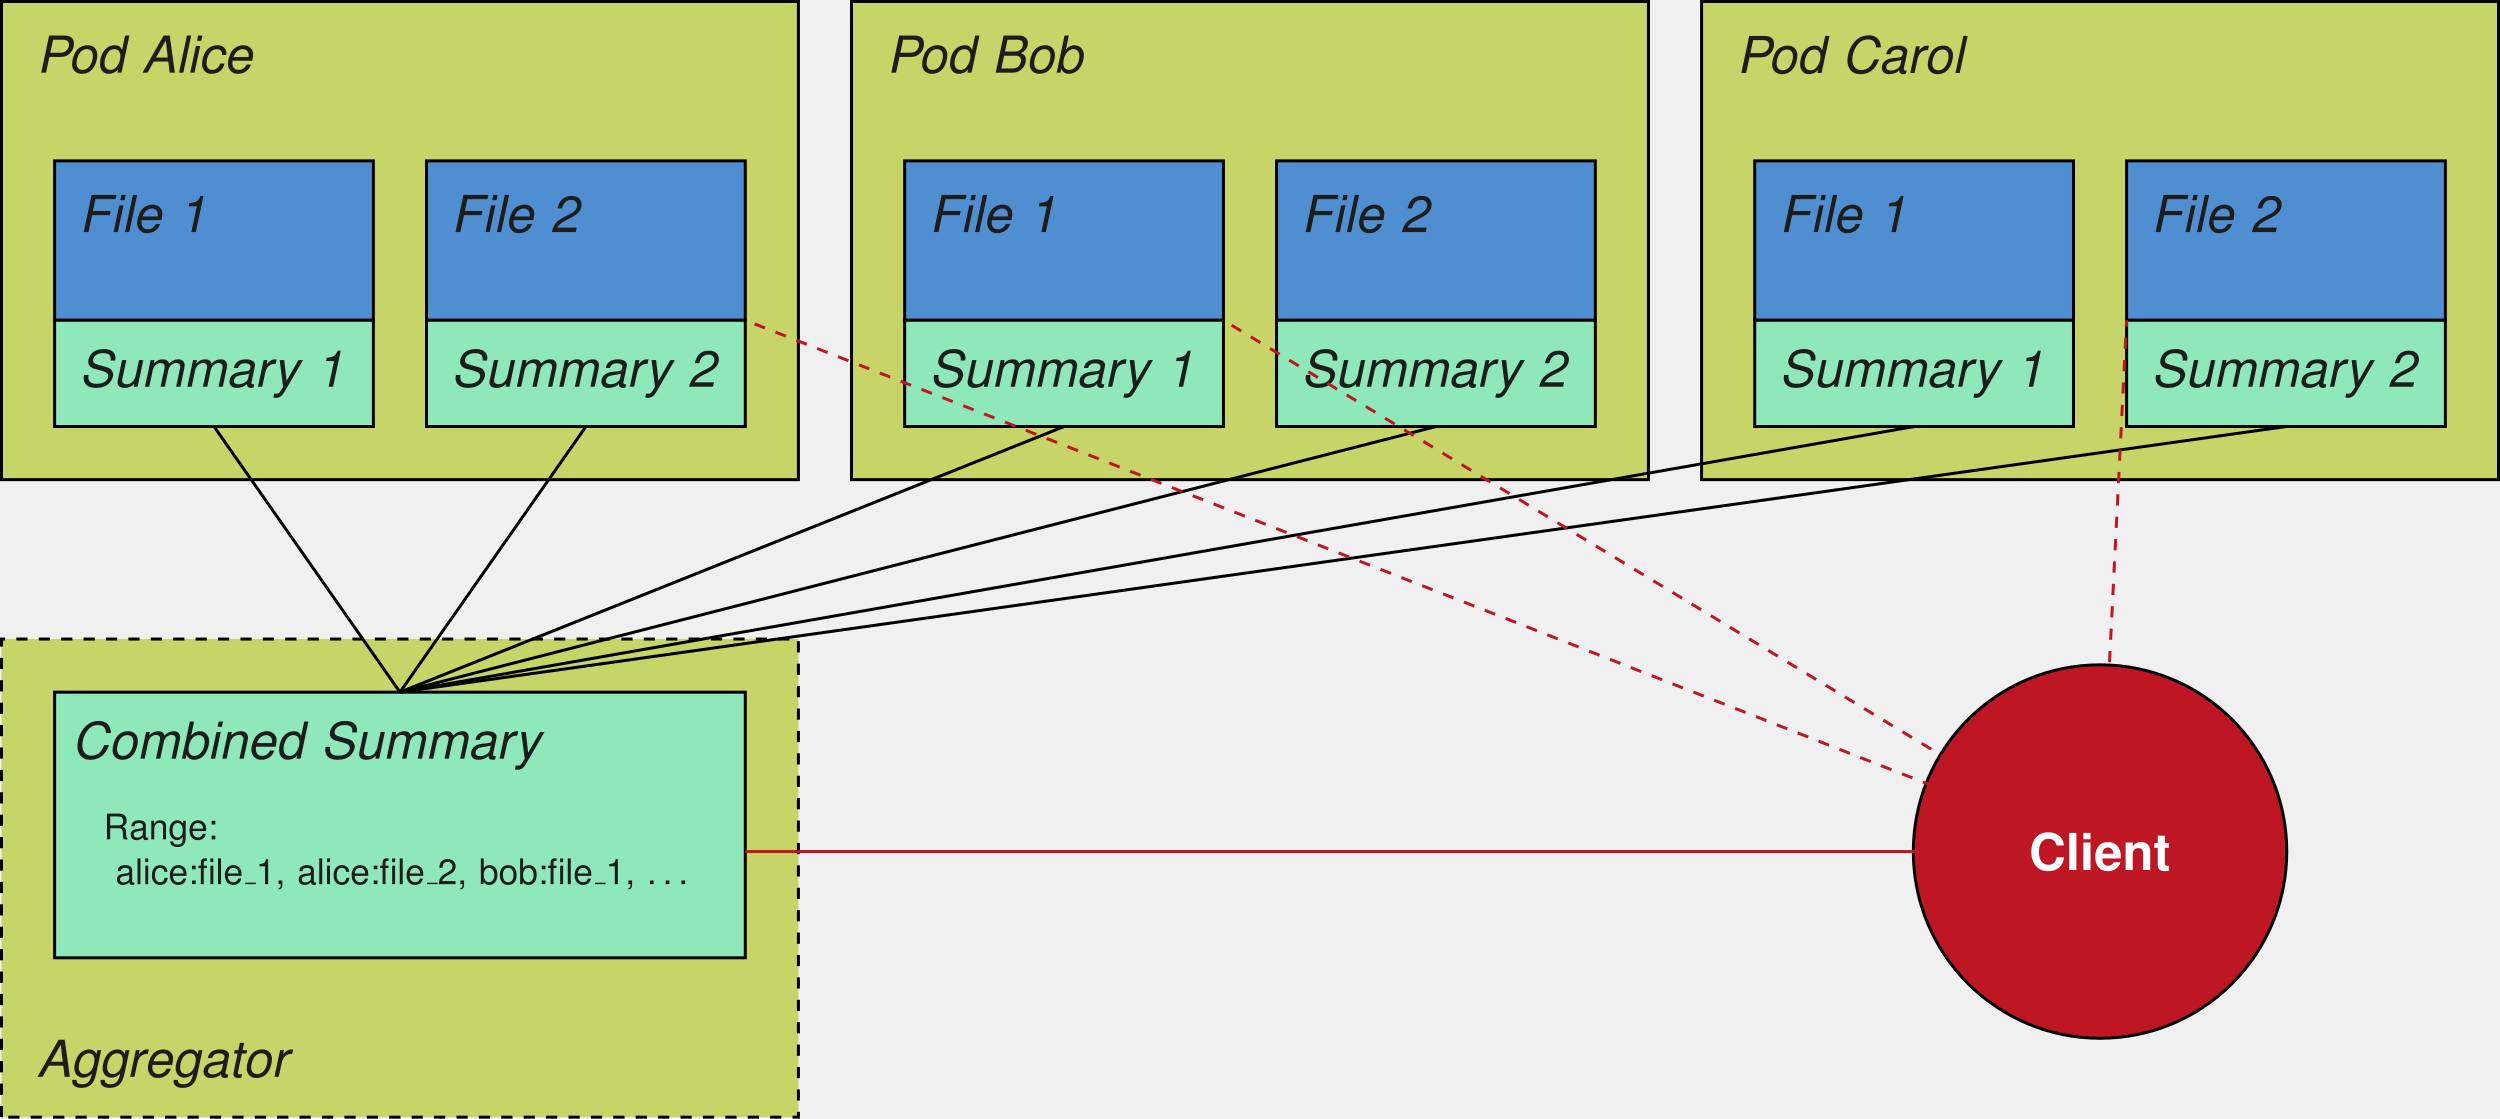
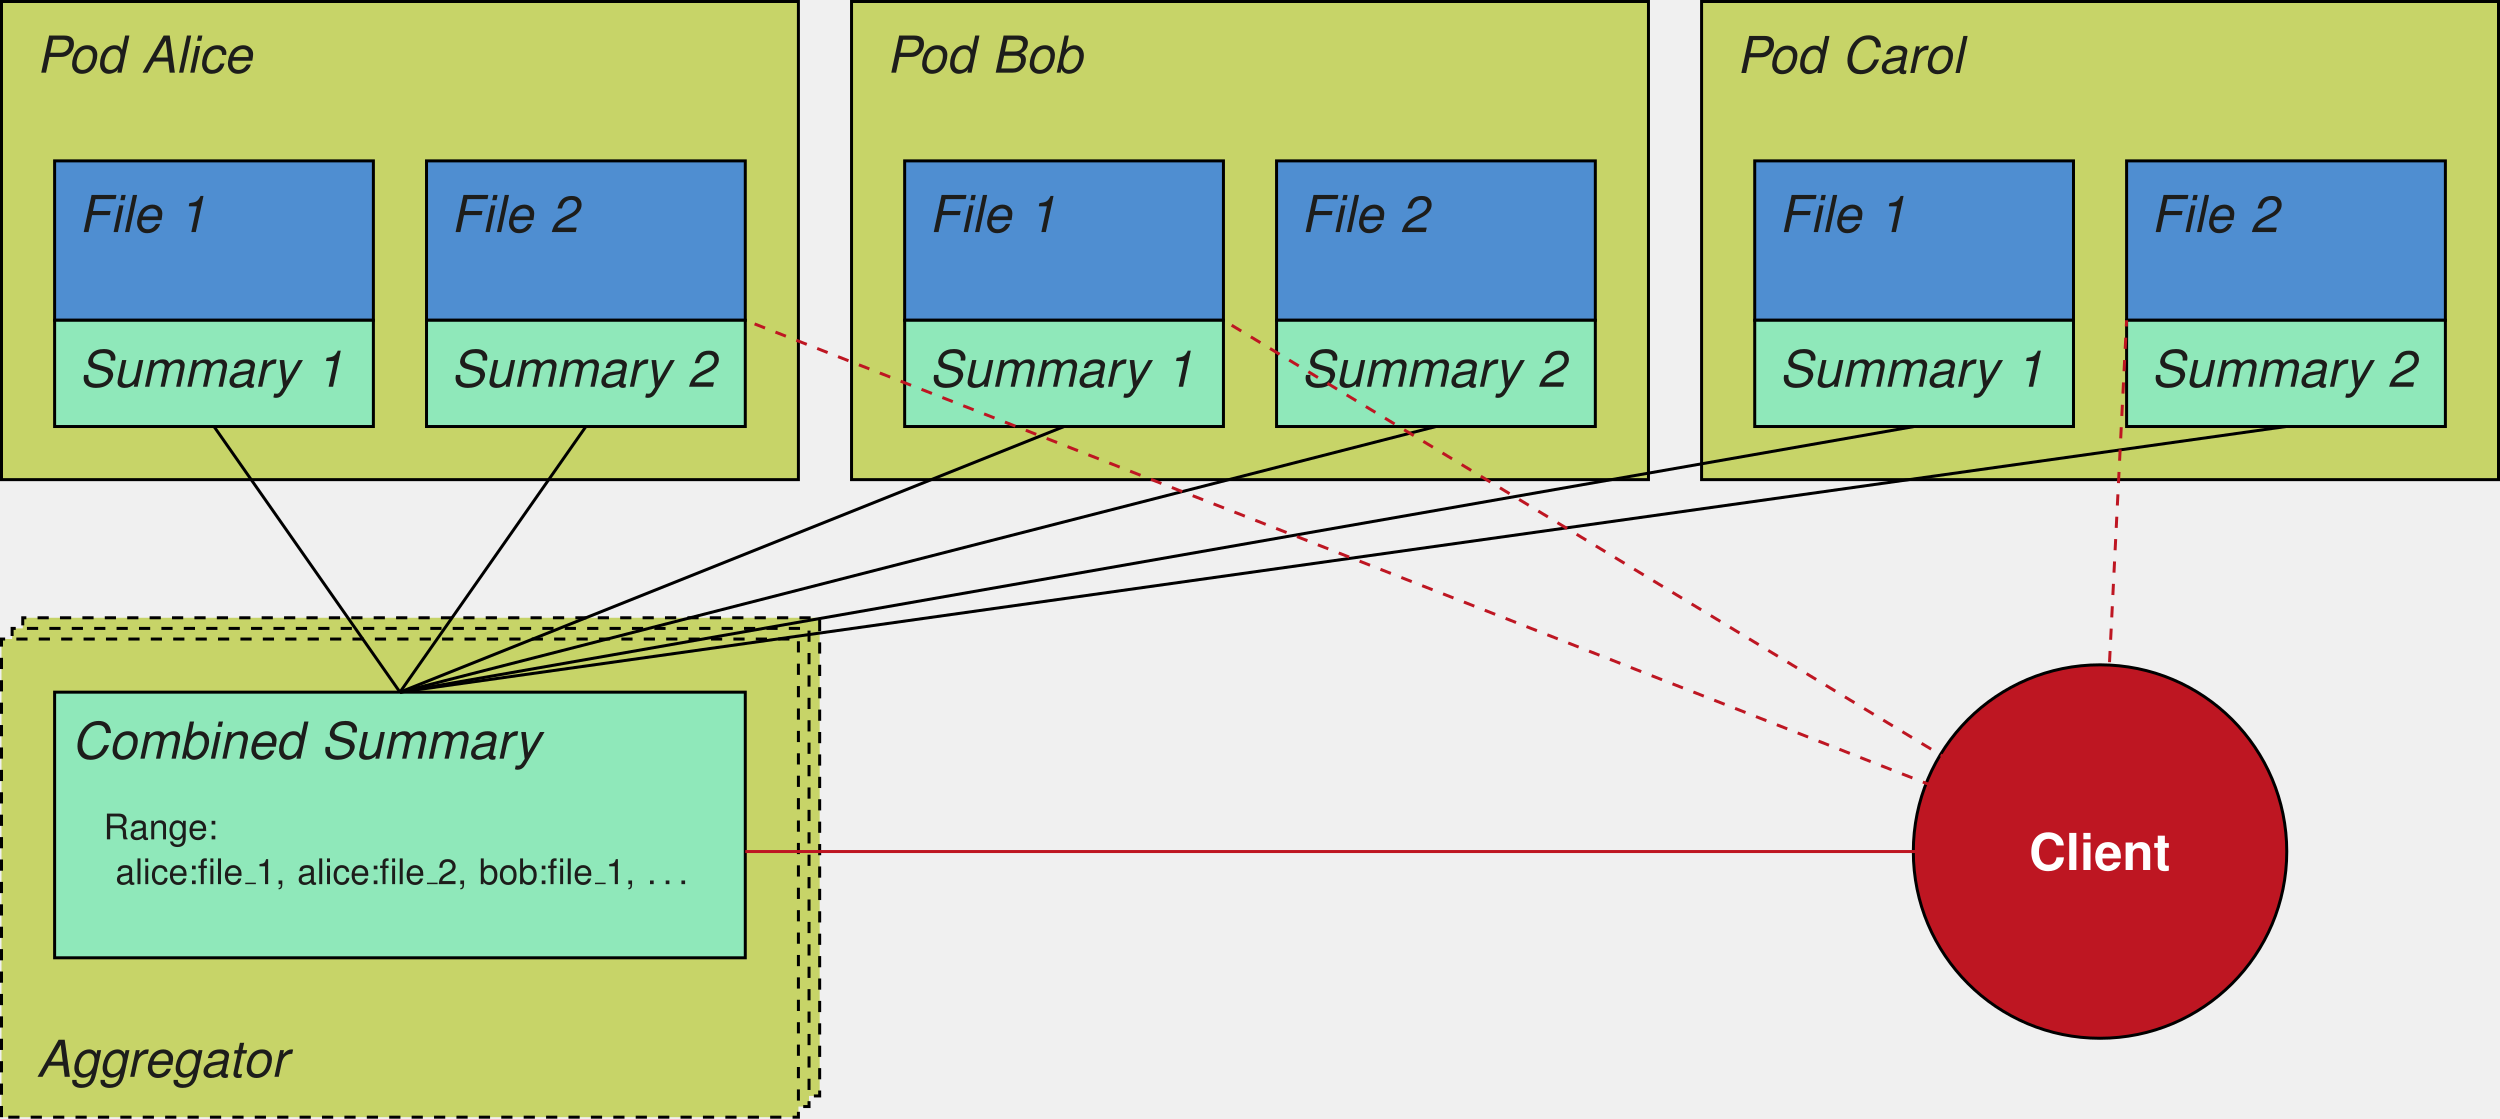
<svg xmlns="http://www.w3.org/2000/svg" xmlns:xlink="http://www.w3.org/1999/xlink" height="298.44pt" version="1.1" viewBox="-0.361 -15.31 666.948 298.44" width="666.948pt">
  <defs>
    <path d="M9.26 -6.545C9.192 -7.4 9.016 -7.943 8.595 -8.5C7.834 -9.505 6.612 -10.061 5.132 -10.061C2.335 -10.061 0.597 -8.065 0.597 -4.861C0.597 -1.684 2.322 0.312 5.078 0.312C7.536 0.312 9.179 -1.113 9.301 -3.381H7.319C7.196 -2.118 6.395 -1.399 5.132 -1.399C3.557 -1.399 2.634 -2.675 2.634 -4.834C2.634 -7.02 3.598 -8.323 5.2 -8.323C5.906 -8.323 6.49 -8.079 6.87 -7.604C7.088 -7.332 7.196 -7.074 7.319 -6.545H9.26Z" id="g1-67" />
    <path d="M7.115 -3.069C7.128 -3.232 7.128 -3.299 7.128 -3.394C7.128 -4.128 7.02 -4.807 6.843 -5.323C6.354 -6.653 5.173 -7.454 3.693 -7.454C1.589 -7.454 0.299 -5.934 0.299 -3.476C0.299 -1.127 1.575 0.312 3.652 0.312C5.295 0.312 6.626 -0.625 7.047 -2.064H5.173C4.942 -1.48 4.413 -1.141 3.72 -1.141C3.177 -1.141 2.743 -1.371 2.471 -1.779C2.295 -2.05 2.227 -2.376 2.2 -3.069H7.115ZM2.227 -4.331C2.349 -5.445 2.824 -6.001 3.666 -6.001C4.141 -6.001 4.576 -5.771 4.847 -5.39C5.024 -5.119 5.105 -4.834 5.146 -4.331H2.227Z" id="g1-101" />
    <path d="M2.811 -7.332H0.91V0H2.811V-7.332ZM2.811 -9.898H0.91V-8.201H2.811V-9.898Z" id="g1-105" />
    <path d="M2.811 -9.898H0.91V0H2.811V-9.898Z" id="g1-108" />
    <path d="M0.855 -7.332V0H2.756V-4.399C2.756 -5.268 3.367 -5.839 4.291 -5.839C5.105 -5.839 5.513 -5.39 5.513 -4.521V0H7.414V-4.915C7.414 -6.531 6.517 -7.454 4.956 -7.454C3.965 -7.454 3.299 -7.088 2.756 -6.273V-7.332H0.855Z" id="g1-110" />
    <path d="M4.087 -7.183H3.028V-9.152H1.127V-7.183H0.19V-5.92H1.127V-1.412C1.127 -0.258 1.738 0.312 2.987 0.312C3.408 0.312 3.748 0.272 4.087 0.163V-1.168C3.897 -1.141 3.788 -1.127 3.652 -1.127C3.15 -1.127 3.028 -1.276 3.028 -1.928V-5.92H4.087V-7.183Z" id="g1-116" />
    <path d="M4.983 -6.857L3.517 0H4.712L6.762 -9.627H5.974C5.241 -8.16 4.956 -7.984 3.001 -7.712L2.824 -6.857H4.983Z" id="g3-49" />
    <path d="M7.115 -1.181H1.996C2.227 -1.847 2.974 -2.512 4.209 -3.123L5.73 -3.897C7.536 -4.807 8.418 -5.934 8.418 -7.291C8.418 -7.889 8.215 -8.459 7.848 -8.866C7.386 -9.382 6.735 -9.627 5.811 -9.627C3.72 -9.627 2.525 -8.581 1.996 -6.287H3.191C3.354 -6.898 3.517 -7.305 3.761 -7.644C4.182 -8.242 4.861 -8.581 5.648 -8.581C6.599 -8.581 7.223 -7.997 7.223 -7.128S6.572 -5.445 5.445 -4.874L4.033 -4.168C1.684 -2.919 1.059 -2.186 0.462 0H6.857L7.115 -1.181Z" id="g3-50" />
    <path d="M7.115 -2.974L7.481 0H8.866L7.495 -9.898H5.866L0.231 0H1.575L3.245 -2.974H7.115ZM6.979 -4.033H3.843L6.436 -8.554L6.979 -4.033Z" id="g3-65" />
    <path d="M1.073 0H5.553C6.667 0 7.522 -0.38 8.242 -1.181C8.826 -1.819 9.124 -2.621 9.124 -3.503C9.124 -4.331 8.758 -4.807 7.807 -5.214C8.989 -5.743 9.654 -6.721 9.654 -7.93C9.654 -8.445 9.505 -8.839 9.165 -9.206C8.703 -9.695 8.133 -9.898 7.196 -9.898H3.177L1.073 0ZM3.544 -5.635L4.223 -8.785H6.667C7.821 -8.785 8.35 -8.418 8.35 -7.617C8.35 -7.115 8.16 -6.612 7.834 -6.259C7.427 -5.825 6.884 -5.635 5.988 -5.635H3.544ZM2.58 -1.113L3.313 -4.521H6.382C7.319 -4.521 7.821 -4.087 7.821 -3.286C7.821 -2.77 7.658 -2.295 7.359 -1.887C6.938 -1.344 6.422 -1.113 5.662 -1.113H2.58Z" id="g3-66" />
    <path d="M10.455 -6.83C10.414 -7.631 10.278 -8.147 10.021 -8.608C9.464 -9.559 8.5 -10.061 7.223 -10.061C5.635 -10.061 4.318 -9.423 3.259 -8.147C2.186 -6.857 1.521 -4.983 1.521 -3.286C1.521 -2.335 1.792 -1.48 2.295 -0.842C2.919 -0.054 3.775 0.312 4.983 0.312C6.422 0.312 7.672 -0.217 8.554 -1.181C9.084 -1.765 9.518 -2.512 9.98 -3.612H8.649C8.31 -2.838 8.092 -2.43 7.848 -2.105C7.278 -1.29 6.246 -0.788 5.173 -0.788C3.761 -0.788 2.824 -1.887 2.824 -3.53C2.824 -4.766 3.232 -6.124 3.924 -7.156C4.752 -8.378 5.743 -8.961 6.993 -8.961C8.364 -8.961 9.043 -8.296 9.152 -6.83H10.455Z" id="g3-67" />
    <path d="M3.462 -4.508H8.174L8.405 -5.621H3.693L4.372 -8.785H9.735L9.966 -9.898H3.327L1.222 0H2.498L3.462 -4.508Z" id="g3-70" />
    <path d="M3.408 -4.196H6.504C7.359 -4.196 7.997 -4.413 8.608 -4.902C9.464 -5.581 9.953 -6.612 9.953 -7.712C9.953 -9.152 9.097 -9.898 7.441 -9.898H3.34L1.236 0H2.512L3.408 -4.196ZM3.639 -5.309L4.386 -8.785H7.02C8.079 -8.785 8.649 -8.323 8.649 -7.468C8.649 -6.993 8.486 -6.545 8.174 -6.137C7.726 -5.567 7.142 -5.309 6.273 -5.309H3.639Z" id="g3-80" />
    <path d="M9.586 -6.993C9.667 -7.373 9.695 -7.549 9.695 -7.753C9.695 -8.337 9.409 -8.961 8.961 -9.355C8.405 -9.844 7.685 -10.061 6.626 -10.061C5.228 -10.061 4.128 -9.667 3.394 -8.907C2.838 -8.337 2.417 -7.373 2.417 -6.68C2.417 -5.825 3.014 -5.105 3.924 -4.847L6.246 -4.196C7.332 -3.883 7.78 -3.49 7.78 -2.838C7.78 -2.417 7.522 -1.901 7.142 -1.548C6.585 -1.046 5.784 -0.788 4.698 -0.788C3.164 -0.788 2.458 -1.358 2.458 -2.593C2.458 -2.77 2.471 -2.892 2.512 -3.15H1.331C1.236 -2.797 1.208 -2.58 1.208 -2.295C1.208 -0.665 2.43 0.312 4.481 0.312C5.906 0.312 7.101 -0.081 7.902 -0.828C8.595 -1.466 9.084 -2.458 9.084 -3.218C9.084 -3.571 8.961 -3.951 8.758 -4.277C8.459 -4.752 8.065 -5.024 7.427 -5.2L5.092 -5.866C4.046 -6.164 3.72 -6.436 3.72 -7.033C3.72 -7.509 3.924 -7.93 4.318 -8.296C4.82 -8.744 5.485 -8.961 6.382 -8.961C7.142 -8.961 7.712 -8.812 8.011 -8.541C8.269 -8.31 8.445 -7.875 8.445 -7.481C8.445 -7.359 8.432 -7.264 8.391 -6.993H9.586Z" id="g3-83" />
    <path d="M7.495 -0.692C7.373 -0.665 7.319 -0.665 7.264 -0.665C6.911 -0.665 6.748 -0.788 6.748 -1.059C6.748 -1.113 6.748 -1.154 6.762 -1.195L7.631 -5.282C7.712 -5.648 7.712 -5.648 7.712 -5.784C7.712 -6.707 6.775 -7.319 5.35 -7.319C3.462 -7.319 2.308 -6.517 2.05 -5.01H3.191C3.313 -5.39 3.408 -5.581 3.598 -5.771C3.897 -6.069 4.467 -6.273 5.051 -6.273C5.866 -6.273 6.49 -5.906 6.49 -5.404C6.49 -5.35 6.477 -5.255 6.463 -5.146L6.422 -4.902C6.3 -4.345 6.042 -4.196 5.051 -4.101C3.232 -3.938 2.661 -3.802 1.996 -3.381C1.29 -2.933 0.883 -2.213 0.883 -1.426C0.883 -0.339 1.616 0.312 2.838 0.312C3.313 0.312 3.883 0.217 4.372 0.041C4.807 -0.109 5.01 -0.244 5.567 -0.733V-0.638V-0.584C5.567 -0.027 5.947 0.312 6.599 0.312C6.748 0.312 6.789 0.312 7.128 0.231C7.156 0.217 7.237 0.204 7.319 0.19L7.495 -0.692ZM5.852 -2.227C5.676 -1.385 4.481 -0.665 3.286 -0.665C2.512 -0.665 2.077 -0.991 2.077 -1.561C2.077 -2.01 2.335 -2.458 2.743 -2.702C3.069 -2.906 3.476 -3.014 4.141 -3.109C5.418 -3.286 5.526 -3.299 6.124 -3.503L5.852 -2.227Z" id="g3-97" />
    <path d="M2.838 -9.898L0.733 0H1.752L1.982 -1.059C2.159 -0.638 2.281 -0.448 2.485 -0.244C2.838 0.109 3.394 0.312 3.992 0.312C4.902 0.312 5.866 -0.109 6.477 -0.747C7.386 -1.711 7.984 -3.259 7.984 -4.657C7.984 -6.178 6.952 -7.319 5.581 -7.319C5.037 -7.319 4.426 -7.156 4.019 -6.911C3.788 -6.762 3.612 -6.612 3.191 -6.164L3.978 -9.898H2.838ZM5.2 -6.273C6.192 -6.273 6.789 -5.567 6.789 -4.399C6.789 -3.625 6.558 -2.756 6.164 -2.105C5.608 -1.181 4.902 -0.733 4.019 -0.733C3.096 -0.733 2.512 -1.412 2.512 -2.485C2.512 -3.327 2.756 -4.25 3.136 -4.902C3.666 -5.798 4.386 -6.273 5.2 -6.273Z" id="g3-98" />
    <path d="M7.481 -4.725L7.495 -4.929C7.509 -5.132 7.522 -5.282 7.522 -5.323C7.522 -5.771 7.278 -6.314 6.925 -6.68C6.504 -7.115 5.947 -7.319 5.173 -7.319C3.951 -7.319 2.851 -6.803 2.132 -5.866C1.494 -5.037 1.032 -3.557 1.032 -2.308C1.032 -1.67 1.249 -1.005 1.629 -0.53C2.091 0.054 2.702 0.312 3.571 0.312C4.684 0.312 5.621 -0.081 6.246 -0.815C6.599 -1.222 6.816 -1.684 7.033 -2.444H5.893C5.485 -1.331 4.739 -0.733 3.761 -0.733C2.824 -0.733 2.227 -1.399 2.227 -2.458C2.227 -3.327 2.512 -4.359 2.96 -5.065C3.462 -5.866 4.141 -6.273 4.97 -6.273C5.825 -6.273 6.354 -5.798 6.354 -5.024C6.354 -4.942 6.354 -4.847 6.341 -4.725H7.481Z" id="g3-99" />
    <path d="M8.826 -9.898H7.685L6.87 -6.083C6.436 -6.965 5.893 -7.319 4.929 -7.319C2.675 -7.319 0.991 -5.173 0.991 -2.308C0.991 -0.72 1.901 0.312 3.313 0.312C3.897 0.312 4.521 0.122 5.065 -0.204C5.472 -0.448 5.648 -0.652 5.839 -1.032L5.621 0H6.721L8.826 -9.898ZM4.82 -6.273C5.825 -6.273 6.422 -5.594 6.422 -4.44C6.422 -3.639 6.205 -2.811 5.798 -2.105C5.268 -1.195 4.603 -0.733 3.775 -0.733C2.77 -0.733 2.186 -1.412 2.186 -2.58C2.186 -3.34 2.417 -4.209 2.783 -4.902C3.299 -5.839 3.951 -6.273 4.82 -6.273Z" id="g3-100" />
    <path d="M7.644 -3.177L7.685 -3.408C7.807 -4.06 7.875 -4.63 7.875 -4.997C7.875 -6.3 6.748 -7.319 5.282 -7.319C4.101 -7.319 2.96 -6.762 2.281 -5.852C1.643 -4.997 1.141 -3.449 1.141 -2.349C1.141 -1.616 1.453 -0.869 1.982 -0.367C2.458 0.095 3.055 0.312 3.829 0.312C5.458 0.312 6.857 -0.692 7.278 -2.159H6.137C5.648 -1.222 4.929 -0.733 4.019 -0.733C2.946 -0.733 2.335 -1.399 2.335 -2.553C2.335 -2.838 2.349 -2.974 2.403 -3.177H7.644ZM2.648 -4.155C3.001 -5.404 4.005 -6.273 5.105 -6.273C6.069 -6.273 6.68 -5.621 6.68 -4.603C6.68 -4.467 6.667 -4.372 6.64 -4.155H2.648Z" id="g3-101" />
    <path d="M7.128 -7.115L6.898 -6.056C6.694 -6.504 6.558 -6.694 6.259 -6.911C5.906 -7.169 5.472 -7.319 5.01 -7.319C3.965 -7.319 2.906 -6.803 2.24 -5.961C1.521 -5.065 1.005 -3.53 1.005 -2.281C1.005 -0.801 1.969 0.231 3.354 0.231C4.209 0.231 5.01 -0.136 5.689 -0.855L5.635 -0.597C5.241 1.249 4.508 1.982 3.069 1.982C2.145 1.982 1.602 1.616 1.602 1.005V0.923V0.815H0.462L0.448 0.991C0.434 1.1 0.434 1.181 0.434 1.236C0.434 2.281 1.385 2.96 2.838 2.96C3.91 2.96 4.874 2.634 5.485 2.05C6.164 1.399 6.531 0.57 6.898 -1.154L8.16 -7.115H7.128ZM4.929 -6.273C5.798 -6.273 6.368 -5.621 6.368 -4.603C6.368 -3.761 6.124 -2.756 5.743 -2.091C5.295 -1.263 4.494 -0.747 3.68 -0.747C2.77 -0.747 2.2 -1.426 2.2 -2.498C2.2 -3.313 2.43 -4.182 2.824 -4.888C3.313 -5.771 4.073 -6.273 4.929 -6.273Z" id="g3-103" />
    <path d="M3.544 -7.115H2.403L0.896 0H2.037L3.544 -7.115ZM4.141 -9.898H3.001L2.702 -8.5H3.843L4.141 -9.898Z" id="g3-105" />
    <path d="M4.168 -9.898H3.028L0.923 0H2.064L4.168 -9.898Z" id="g3-108" />
    <path d="M2.471 -7.115L0.964 0H2.105L3.055 -4.467C3.272 -5.499 4.196 -6.341 5.105 -6.341C5.771 -6.341 6.219 -5.961 6.219 -5.404C6.219 -5.255 6.205 -5.078 6.164 -4.902L5.119 0H6.259L7.21 -4.467C7.427 -5.526 8.364 -6.341 9.342 -6.341C9.98 -6.341 10.373 -5.947 10.373 -5.295C10.373 -5.092 10.373 -5.092 10.251 -4.63L9.274 0H10.414L11.487 -5.065C11.528 -5.214 11.568 -5.662 11.568 -5.811C11.568 -6.164 11.405 -6.545 11.134 -6.857C10.835 -7.183 10.469 -7.319 9.844 -7.319C8.961 -7.319 8.187 -6.965 7.386 -6.192C7.169 -6.952 6.64 -7.319 5.743 -7.319C4.82 -7.319 4.196 -7.047 3.327 -6.232L3.503 -7.115H2.471Z" id="g3-109" />
    <path d="M2.458 -7.115L0.95 0H2.091L2.919 -3.924C3.245 -5.418 4.196 -6.341 5.418 -6.341C6.096 -6.341 6.599 -5.866 6.599 -5.241C6.599 -5.16 6.572 -4.956 6.517 -4.739L5.513 0H6.653L7.739 -5.105C7.78 -5.282 7.794 -5.445 7.794 -5.621C7.794 -6.653 7.074 -7.319 5.947 -7.319C4.915 -7.319 4.019 -6.952 3.313 -6.232L3.49 -7.115H2.458Z" id="g3-110" />
    <path d="M5.214 -7.319C3.951 -7.319 2.838 -6.748 2.145 -5.743C1.534 -4.874 1.086 -3.381 1.086 -2.227C1.086 -0.72 2.132 0.312 3.652 0.312C4.956 0.312 5.988 -0.217 6.748 -1.263C7.373 -2.118 7.821 -3.598 7.821 -4.779C7.821 -5.499 7.549 -6.192 7.074 -6.653C6.612 -7.101 6.001 -7.319 5.214 -7.319ZM5.037 -6.273C6.042 -6.273 6.626 -5.621 6.626 -4.521C6.626 -3.72 6.395 -2.838 6.029 -2.159C5.513 -1.222 4.779 -0.733 3.843 -0.733C2.879 -0.733 2.281 -1.412 2.281 -2.498C2.281 -3.272 2.512 -4.168 2.879 -4.847C3.381 -5.771 4.141 -6.273 5.037 -6.273Z" id="g3-111" />
    <path d="M2.444 -7.115L0.937 0H2.077L2.865 -3.693C3.218 -5.35 4.182 -6.178 5.676 -6.124L5.92 -7.278C5.743 -7.305 5.635 -7.319 5.485 -7.319C4.698 -7.319 4.087 -6.965 3.245 -6.001L3.476 -7.115H2.444Z" id="g3-114" />
    <path d="M4.97 -7.115H3.761L4.182 -9.07H3.041L2.621 -7.115H1.657L1.466 -6.205H2.43L1.358 -1.181C1.331 -1.046 1.317 -0.896 1.317 -0.76C1.317 -0.095 1.779 0.312 2.525 0.312C2.797 0.312 3.218 0.272 3.408 0.217L3.625 -0.774C3.204 -0.679 3.136 -0.665 2.974 -0.665C2.675 -0.665 2.485 -0.815 2.485 -1.032C2.485 -1.073 2.498 -1.141 2.512 -1.222L3.571 -6.205H4.779L4.97 -7.115Z" id="g3-116" />
    <path d="M6.558 0L8.065 -7.115H6.925L6.069 -3.082C5.757 -1.616 4.793 -0.665 3.639 -0.665C2.906 -0.665 2.43 -1.073 2.43 -1.711C2.43 -1.819 2.444 -1.942 2.471 -2.077L3.544 -7.115H2.403L1.236 -1.629C1.208 -1.494 1.195 -1.344 1.195 -1.168C1.195 -0.244 1.901 0.312 3.069 0.312C4.128 0.312 4.902 -0.014 5.689 -0.774L5.526 0H6.558Z" id="g3-117" />
    <path d="M6.803 -7.115L3.639 -1.589L3.014 -7.115H1.792L2.716 0.054L2.01 1.154C1.643 1.724 1.426 1.86 0.923 1.86C0.788 1.86 0.692 1.847 0.326 1.806L0.109 2.824C0.353 2.933 0.516 2.96 0.774 2.96C1.738 2.96 2.43 2.498 3.014 1.494L8.011 -7.115H6.803Z" id="g3-121" />
    <path d="M2.376 -4.941H1.556V-5.714C1.556 -6.044 1.744 -6.214 2.103 -6.214C2.169 -6.214 2.197 -6.214 2.376 -6.204V-6.855C2.197 -6.893 2.093 -6.902 1.933 -6.902C1.207 -6.902 0.773 -6.487 0.773 -5.78V-4.941H0.113V-4.3H0.773V0H1.556V-4.3H2.376V-4.941ZM4.111 -4.941H3.328V0H4.111V-4.941ZM4.111 -6.874H3.328V-5.884H4.111V-6.874Z" id="g5-2" />
    <path d="M0.82 -0.981V0H1.386V0.17C1.386 0.82 1.264 1.009 0.82 1.028V1.386C1.48 1.386 1.81 0.962 1.81 0.151V-0.981H0.82Z" id="g5-44" />
    <path d="M1.801 -0.981H0.82V0H1.801V-0.981Z" id="g5-46" />
    <path d="M2.442 -4.762V0H3.272V-6.685H2.725C2.433 -5.657 2.244 -5.516 0.962 -5.356V-4.762H2.442Z" id="g5-49" />
    <path d="M4.771 -0.82H1.254C1.339 -1.367 1.641 -1.716 2.461 -2.197L3.404 -2.706C4.337 -3.215 4.818 -3.904 4.818 -4.724C4.818 -5.28 4.592 -5.799 4.196 -6.157S3.31 -6.685 2.678 -6.685C1.829 -6.685 1.198 -6.384 0.83 -5.818C0.594 -5.459 0.49 -5.045 0.471 -4.366H1.301C1.33 -4.818 1.386 -5.092 1.499 -5.309C1.716 -5.714 2.15 -5.959 2.65 -5.959C3.404 -5.959 3.97 -5.422 3.97 -4.705C3.97 -4.177 3.659 -3.724 3.064 -3.385L2.197 -2.895C0.801 -2.103 0.396 -1.471 0.321 0H4.771V-0.82Z" id="g5-50" />
    <path d="M2.018 -0.981H1.037V0H2.018V-0.981ZM2.018 -4.941H1.037V-3.96H2.018V-4.941Z" id="g5-58" />
    <path d="M1.754 -2.961H4.017C4.799 -2.961 5.148 -2.584 5.148 -1.735L5.139 -1.122C5.139 -0.698 5.214 -0.283 5.337 0H6.402V-0.217C6.072 -0.443 6.006 -0.688 5.987 -1.603C5.978 -2.734 5.799 -3.074 5.054 -3.394C5.827 -3.772 6.138 -4.253 6.138 -5.035C6.138 -6.223 5.393 -6.874 4.045 -6.874H0.877V0H1.754V-2.961ZM1.754 -3.734V-6.101H3.875C4.366 -6.101 4.649 -6.025 4.865 -5.837C5.101 -5.639 5.224 -5.327 5.224 -4.913C5.224 -4.102 4.809 -3.734 3.875 -3.734H1.754Z" id="g5-82" />
    <path d="M5.045 -0.462C4.96 -0.443 4.922 -0.443 4.875 -0.443C4.601 -0.443 4.451 -0.585 4.451 -0.83V-3.734C4.451 -4.611 3.809 -5.082 2.593 -5.082C1.876 -5.082 1.282 -4.875 0.952 -4.507C0.726 -4.253 0.632 -3.97 0.613 -3.479H1.405C1.471 -4.083 1.829 -4.356 2.565 -4.356C3.272 -4.356 3.668 -4.092 3.668 -3.621V-3.413C3.668 -3.083 3.47 -2.942 2.848 -2.866C1.735 -2.725 1.565 -2.687 1.264 -2.565C0.688 -2.329 0.396 -1.886 0.396 -1.245C0.396 -0.349 1.018 0.217 2.018 0.217C2.64 0.217 3.14 0 3.696 -0.509C3.753 -0.009 3.998 0.217 4.507 0.217C4.667 0.217 4.79 0.198 5.045 0.132V-0.462ZM3.668 -1.556C3.668 -1.292 3.592 -1.131 3.357 -0.915C3.036 -0.622 2.65 -0.471 2.188 -0.471C1.575 -0.471 1.216 -0.764 1.216 -1.264C1.216 -1.782 1.565 -2.046 2.404 -2.169C3.234 -2.282 3.404 -2.32 3.668 -2.442V-1.556Z" id="g5-97" />
    <path d="M0.509 -6.874V0H1.216V-0.632C1.594 -0.057 2.093 0.217 2.782 0.217C4.083 0.217 4.931 -0.849 4.931 -2.489C4.931 -4.092 4.121 -5.082 2.819 -5.082C2.14 -5.082 1.66 -4.828 1.292 -4.271V-6.874H0.509ZM2.668 -4.347C3.545 -4.347 4.111 -3.583 4.111 -2.404C4.111 -1.282 3.526 -0.519 2.668 -0.519C1.839 -0.519 1.292 -1.273 1.292 -2.433S1.839 -4.347 2.668 -4.347Z" id="g5-98" />
    <path d="M4.441 -3.281C4.403 -3.762 4.3 -4.073 4.111 -4.347C3.772 -4.809 3.178 -5.082 2.489 -5.082C1.16 -5.082 0.292 -4.026 0.292 -2.386C0.292 -0.792 1.141 0.217 2.48 0.217C3.659 0.217 4.403 -0.49 4.498 -1.697H3.706C3.574 -0.905 3.168 -0.509 2.499 -0.509C1.631 -0.509 1.113 -1.216 1.113 -2.386C1.113 -3.621 1.622 -4.356 2.48 -4.356C3.14 -4.356 3.555 -3.97 3.649 -3.281H4.441Z" id="g5-99" />
    <path d="M4.837 -2.206C4.837 -2.961 4.781 -3.413 4.639 -3.781C4.319 -4.592 3.564 -5.082 2.64 -5.082C1.264 -5.082 0.377 -4.026 0.377 -2.404S1.235 0.217 2.621 0.217C3.753 0.217 4.535 -0.424 4.733 -1.499H3.941C3.724 -0.849 3.281 -0.509 2.65 -0.509C2.15 -0.509 1.726 -0.735 1.462 -1.15C1.273 -1.433 1.207 -1.716 1.198 -2.206H4.837ZM1.216 -2.848C1.282 -3.762 1.839 -4.356 2.631 -4.356C3.404 -4.356 3.998 -3.715 3.998 -2.904C3.998 -2.885 3.998 -2.866 3.989 -2.848H1.216Z" id="g5-101" />
    <path d="M3.885 -4.941V-4.224C3.489 -4.809 3.008 -5.082 2.376 -5.082C1.122 -5.082 0.273 -3.989 0.273 -2.386C0.273 -1.575 0.49 -0.915 0.896 -0.443C1.264 -0.028 1.792 0.217 2.31 0.217C2.932 0.217 3.366 -0.047 3.809 -0.669V-0.415C3.809 0.255 3.724 0.66 3.526 0.933C3.319 1.226 2.914 1.396 2.433 1.396C2.074 1.396 1.754 1.301 1.537 1.131C1.358 0.99 1.282 0.858 1.235 0.566H0.434C0.519 1.499 1.245 2.056 2.404 2.056C3.14 2.056 3.772 1.82 4.092 1.424C4.469 0.971 4.611 0.349 4.611 -0.811V-4.941H3.885ZM2.461 -4.356C3.31 -4.356 3.809 -3.64 3.809 -2.404C3.809 -1.226 3.3 -0.509 2.47 -0.509C1.612 -0.509 1.094 -1.235 1.094 -2.433C1.094 -3.621 1.622 -4.356 2.461 -4.356Z" id="g5-103" />
    <path d="M1.414 -4.941H0.632V0H1.414V-4.941ZM1.414 -6.874H0.622V-5.884H1.414V-6.874Z" id="g5-105" />
    <path d="M1.433 -6.874H0.641V0H1.433V-6.874Z" id="g5-108" />
    <path d="M0.66 -4.941V0H1.452V-2.725C1.452 -3.734 1.98 -4.394 2.791 -4.394C3.413 -4.394 3.809 -4.017 3.809 -3.423V0H4.592V-3.734C4.592 -4.554 3.979 -5.082 3.027 -5.082C2.291 -5.082 1.82 -4.799 1.386 -4.111V-4.941H0.66Z" id="g5-110" />
    <path d="M2.565 -5.082C1.179 -5.082 0.339 -4.092 0.339 -2.433S1.169 0.217 2.574 0.217C3.96 0.217 4.809 -0.773 4.809 -2.395C4.809 -4.102 3.989 -5.082 2.565 -5.082ZM2.574 -4.356C3.46 -4.356 3.989 -3.63 3.989 -2.404C3.989 -1.245 3.442 -0.509 2.574 -0.509C1.697 -0.509 1.16 -1.235 1.16 -2.433C1.16 -3.621 1.697 -4.356 2.574 -4.356Z" id="g5-111" />
  </defs>
  <g id="page1">
    <path d="M0.039 112.648V-14.91H212.637V112.648ZM212.637 -14.91" fill="#c7d468" />
    <path d="M0.039 112.648V-14.91H212.637V112.648ZM212.637 -14.91" fill="none" stroke="#000000" stroke-miterlimit="10.037" stroke-width="0.8" />
    <g fill="#1d1d1b" transform="matrix(1 0 0 1 165.278 -136.923)">
      <use x="-155.87" xlink:href="#g3-80" y="140.997" />
      <use x="-147.495" xlink:href="#g3-111" y="140.997" />
      <use x="-139.946" xlink:href="#g3-100" y="140.997" />
      <use x="-127.854" xlink:href="#g3-65" y="140.997" />
      <use x="-118.798" xlink:href="#g3-108" y="140.997" />
      <use x="-115.784" xlink:href="#g3-105" y="140.997" />
      <use x="-112.769" xlink:href="#g3-99" y="140.997" />
      <use x="-105.98" xlink:href="#g3-101" y="140.997" />
    </g>
    <path d="M14.211 70.129V27.609H99.25V70.129ZM99.25 27.609" fill="#4f8ed1" />
    <path d="M14.211 70.129V27.609H99.25V70.129ZM99.25 27.609" fill="none" stroke="#000000" stroke-miterlimit="10.037" stroke-width="0.8" />
    <g fill="#1d1d1b" transform="matrix(1 0 0 1 176.617 -94.4028)">
      <use x="-155.87" xlink:href="#g3-70" y="140.997" />
      <use x="-147.574" xlink:href="#g3-105" y="140.997" />
      <use x="-144.56" xlink:href="#g3-108" y="140.997" />
      <use x="-141.545" xlink:href="#g3-101" y="140.997" />
      <use x="-129.454" xlink:href="#g3-49" y="140.997" />
    </g>
    <path d="M14.211 98.477V70.129H99.25V98.477ZM99.25 70.129" fill="#8fe8ba" />
    <path d="M14.211 98.477V70.129H99.25V98.477ZM99.25 70.129" fill="none" stroke="#000000" stroke-miterlimit="10.037" stroke-width="0.8" />
    <g fill="#1d1d1b" transform="matrix(1 0 0 1 176.617 -53.1296)">
      <use x="-155.87" xlink:href="#g3-83" y="140.997" />
      <use x="-146.814" xlink:href="#g3-117" y="140.997" />
      <use x="-139.264" xlink:href="#g3-109" y="140.997" />
      <use x="-127.954" xlink:href="#g3-109" y="140.997" />
      <use x="-116.644" xlink:href="#g3-97" y="140.997" />
      <use x="-109.094" xlink:href="#g3-114" y="140.997" />
      <use x="-104.164" xlink:href="#g3-121" y="140.997" />
      <use x="-92.833" xlink:href="#g3-49" y="140.997" />
    </g>
    <path d="M113.426 70.129V27.609H198.465V70.129ZM198.465 27.609" fill="#4f8ed1" />
    <path d="M113.426 70.129V27.609H198.465V70.129ZM198.465 27.609" fill="none" stroke="#000000" stroke-miterlimit="10.037" stroke-width="0.8" />
    <g fill="#1d1d1b" transform="matrix(1 0 0 1 275.83 -94.4028)">
      <use x="-155.87" xlink:href="#g3-70" y="140.997" />
      <use x="-147.574" xlink:href="#g3-105" y="140.997" />
      <use x="-144.56" xlink:href="#g3-108" y="140.997" />
      <use x="-141.545" xlink:href="#g3-101" y="140.997" />
      <use x="-129.454" xlink:href="#g3-50" y="140.997" />
    </g>
    <path d="M113.426 98.477V70.129H198.465V98.477ZM198.465 70.129" fill="#8fe8ba" />
    <path d="M113.426 98.477V70.129H198.465V98.477ZM198.465 70.129" fill="none" stroke="#000000" stroke-miterlimit="10.037" stroke-width="0.8" />
    <g fill="#1d1d1b" transform="matrix(1 0 0 1 275.83 -53.1296)">
      <use x="-155.87" xlink:href="#g3-83" y="140.997" />
      <use x="-146.814" xlink:href="#g3-117" y="140.997" />
      <use x="-139.264" xlink:href="#g3-109" y="140.997" />
      <use x="-127.954" xlink:href="#g3-109" y="140.997" />
      <use x="-116.644" xlink:href="#g3-97" y="140.997" />
      <use x="-109.094" xlink:href="#g3-114" y="140.997" />
      <use x="-104.164" xlink:href="#g3-121" y="140.997" />
      <use x="-92.833" xlink:href="#g3-50" y="140.997" />
    </g>
    <path d="M226.812 112.648V-14.91H439.414V112.648ZM439.414 -14.91" fill="#c7d468" />
    <path d="M226.812 112.648V-14.91H439.414V112.648ZM439.414 -14.91" fill="none" stroke="#000000" stroke-miterlimit="10.037" stroke-width="0.8" />
    <g fill="#1d1d1b" transform="matrix(1 0 0 1 392.053 -136.923)">
      <use x="-155.87" xlink:href="#g3-80" y="140.997" />
      <use x="-147.495" xlink:href="#g3-111" y="140.997" />
      <use x="-139.946" xlink:href="#g3-100" y="140.997" />
      <use x="-127.854" xlink:href="#g3-66" y="140.997" />
      <use x="-118.798" xlink:href="#g3-111" y="140.997" />
      <use x="-111.249" xlink:href="#g3-98" y="140.997" />
    </g>
    <path d="M240.984 70.129V27.609H326.027V70.129ZM326.027 27.609" fill="#4f8ed1" />
    <path d="M240.984 70.129V27.609H326.027V70.129ZM326.027 27.609" fill="none" stroke="#000000" stroke-miterlimit="10.037" stroke-width="0.8" />
    <g fill="#1d1d1b" transform="matrix(1 0 0 1 403.391 -94.4028)">
      <use x="-155.87" xlink:href="#g3-70" y="140.997" />
      <use x="-147.574" xlink:href="#g3-105" y="140.997" />
      <use x="-144.56" xlink:href="#g3-108" y="140.997" />
      <use x="-141.545" xlink:href="#g3-101" y="140.997" />
      <use x="-129.454" xlink:href="#g3-49" y="140.997" />
    </g>
    <path d="M240.984 98.477V70.129H326.027V98.477ZM326.027 70.129" fill="#8fe8ba" />
    <path d="M240.984 98.477V70.129H326.027V98.477ZM326.027 70.129" fill="none" stroke="#000000" stroke-miterlimit="10.037" stroke-width="0.8" />
    <g fill="#1d1d1b" transform="matrix(1 0 0 1 403.391 -53.1296)">
      <use x="-155.87" xlink:href="#g3-83" y="140.997" />
      <use x="-146.814" xlink:href="#g3-117" y="140.997" />
      <use x="-139.264" xlink:href="#g3-109" y="140.997" />
      <use x="-127.954" xlink:href="#g3-109" y="140.997" />
      <use x="-116.644" xlink:href="#g3-97" y="140.997" />
      <use x="-109.094" xlink:href="#g3-114" y="140.997" />
      <use x="-104.164" xlink:href="#g3-121" y="140.997" />
      <use x="-92.833" xlink:href="#g3-49" y="140.997" />
    </g>
    <path d="M340.199 70.129V27.609H425.238V70.129ZM425.238 27.609" fill="#4f8ed1" />
    <path d="M340.199 70.129V27.609H425.238V70.129ZM425.238 27.609" fill="none" stroke="#000000" stroke-miterlimit="10.037" stroke-width="0.8" />
    <g fill="#1d1d1b" transform="matrix(1 0 0 1 502.605 -94.4028)">
      <use x="-155.87" xlink:href="#g3-70" y="140.997" />
      <use x="-147.574" xlink:href="#g3-105" y="140.997" />
      <use x="-144.56" xlink:href="#g3-108" y="140.997" />
      <use x="-141.545" xlink:href="#g3-101" y="140.997" />
      <use x="-129.454" xlink:href="#g3-50" y="140.997" />
    </g>
    <path d="M340.199 98.477V70.129H425.238V98.477ZM425.238 70.129" fill="#8fe8ba" />
    <path d="M340.199 98.477V70.129H425.238V98.477ZM425.238 70.129" fill="none" stroke="#000000" stroke-miterlimit="10.037" stroke-width="0.8" />
    <g fill="#1d1d1b" transform="matrix(1 0 0 1 502.605 -53.1296)">
      <use x="-155.87" xlink:href="#g3-83" y="140.997" />
      <use x="-146.814" xlink:href="#g3-117" y="140.997" />
      <use x="-139.264" xlink:href="#g3-109" y="140.997" />
      <use x="-127.954" xlink:href="#g3-109" y="140.997" />
      <use x="-116.644" xlink:href="#g3-97" y="140.997" />
      <use x="-109.094" xlink:href="#g3-114" y="140.997" />
      <use x="-104.164" xlink:href="#g3-121" y="140.997" />
      <use x="-92.833" xlink:href="#g3-50" y="140.997" />
    </g>
    <path d="M453.586 112.648V-14.91H666.187V112.648ZM666.187 -14.91" fill="#c7d468" />
    <path d="M453.586 112.648V-14.91H666.187V112.648ZM666.187 -14.91" fill="none" stroke="#000000" stroke-miterlimit="10.037" stroke-width="0.8" />
    <g fill="#1d1d1b" transform="matrix(1 0 0 1 618.827 -136.824)">
      <use x="-155.87" xlink:href="#g3-80" y="140.997" />
      <use x="-147.495" xlink:href="#g3-111" y="140.997" />
      <use x="-139.946" xlink:href="#g3-100" y="140.997" />
      <use x="-127.854" xlink:href="#g3-67" y="140.997" />
      <use x="-118.051" xlink:href="#g3-97" y="140.997" />
      <use x="-110.502" xlink:href="#g3-114" y="140.997" />
      <use x="-105.98" xlink:href="#g3-111" y="140.997" />
      <use x="-98.431" xlink:href="#g3-108" y="140.997" />
    </g>
    <path d="M467.762 70.129V27.609H552.801V70.129ZM552.801 27.609" fill="#4f8ed1" />
    <path d="M467.762 70.129V27.609H552.801V70.129ZM552.801 27.609" fill="none" stroke="#000000" stroke-miterlimit="10.037" stroke-width="0.8" />
    <g fill="#1d1d1b" transform="matrix(1 0 0 1 630.166 -94.4028)">
      <use x="-155.87" xlink:href="#g3-70" y="140.997" />
      <use x="-147.574" xlink:href="#g3-105" y="140.997" />
      <use x="-144.56" xlink:href="#g3-108" y="140.997" />
      <use x="-141.545" xlink:href="#g3-101" y="140.997" />
      <use x="-129.454" xlink:href="#g3-49" y="140.997" />
    </g>
    <path d="M467.762 98.477V70.129H552.801V98.477ZM552.801 70.129" fill="#8fe8ba" />
    <path d="M467.762 98.477V70.129H552.801V98.477ZM552.801 70.129" fill="none" stroke="#000000" stroke-miterlimit="10.037" stroke-width="0.8" />
    <g fill="#1d1d1b" transform="matrix(1 0 0 1 630.166 -53.1296)">
      <use x="-155.87" xlink:href="#g3-83" y="140.997" />
      <use x="-146.814" xlink:href="#g3-117" y="140.997" />
      <use x="-139.264" xlink:href="#g3-109" y="140.997" />
      <use x="-127.954" xlink:href="#g3-109" y="140.997" />
      <use x="-116.644" xlink:href="#g3-97" y="140.997" />
      <use x="-109.094" xlink:href="#g3-114" y="140.997" />
      <use x="-104.164" xlink:href="#g3-121" y="140.997" />
      <use x="-92.833" xlink:href="#g3-49" y="140.997" />
    </g>
    <path d="M566.973 70.129V27.609H652.016V70.129ZM652.016 27.609" fill="#4f8ed1" />
    <path d="M566.973 70.129V27.609H652.016V70.129ZM652.016 27.609" fill="none" stroke="#000000" stroke-miterlimit="10.037" stroke-width="0.8" />
    <g fill="#1d1d1b" transform="matrix(1 0 0 1 729.379 -94.4028)">
      <use x="-155.87" xlink:href="#g3-70" y="140.997" />
      <use x="-147.574" xlink:href="#g3-105" y="140.997" />
      <use x="-144.56" xlink:href="#g3-108" y="140.997" />
      <use x="-141.545" xlink:href="#g3-101" y="140.997" />
      <use x="-129.454" xlink:href="#g3-50" y="140.997" />
    </g>
    <path d="M566.973 98.477V70.129H652.016V98.477ZM652.016 70.129" fill="#8fe8ba" />
    <path d="M566.973 98.477V70.129H652.016V98.477ZM652.016 70.129" fill="none" stroke="#000000" stroke-miterlimit="10.037" stroke-width="0.8" />
    <g fill="#1d1d1b" transform="matrix(1 0 0 1 729.379 -53.1296)">
      <use x="-155.87" xlink:href="#g3-83" y="140.997" />
      <use x="-146.814" xlink:href="#g3-117" y="140.997" />
      <use x="-139.264" xlink:href="#g3-109" y="140.997" />
      <use x="-127.954" xlink:href="#g3-109" y="140.997" />
      <use x="-116.644" xlink:href="#g3-97" y="140.997" />
      <use x="-109.094" xlink:href="#g3-114" y="140.997" />
      <use x="-104.164" xlink:href="#g3-121" y="140.997" />
      <use x="-92.833" xlink:href="#g3-50" y="140.997" />
    </g>
+     <path d="M5.707 277.063V149.5H218.309V277.063ZM218.309 149.5" fill="#c7d468" />
+     <path d="M5.707 277.063V149.5H218.309V277.063ZM218.309 149.5" fill="none" stroke="#000000" stroke-dasharray="2.989,2.989" stroke-miterlimit="10.037" stroke-width="0.8" />
+     <path d="M2.871 279.895V152.336H215.473V279.895ZM215.473 152.336" fill="#c7d468" />
+     <path d="M2.871 279.895V152.336H215.473V279.895ZM215.473 152.336" fill="none" stroke="#000000" stroke-dasharray="2.989,2.989" stroke-miterlimit="10.037" stroke-width="0.8" />
    <path d="M0.039 282.73V155.172H212.637V282.73ZM212.637 155.172" fill="#c7d468" />
    <path d="M0.039 282.73V155.172H212.637V282.73ZM212.637 155.172" fill="none" stroke="#000000" stroke-dasharray="2.989,2.989" stroke-miterlimit="10.037" stroke-width="0.8" />
    <g fill="#1d1d1b" transform="matrix(1 0 0 1 165.278 130.968)">
      <use x="-155.87" xlink:href="#g3-65" y="140.997" />
      <use x="-146.814" xlink:href="#g3-103" y="140.997" />
      <use x="-139.264" xlink:href="#g3-103" y="140.997" />
      <use x="-131.851" xlink:href="#g3-114" y="140.997" />
      <use x="-127.33" xlink:href="#g3-101" y="140.997" />
      <use x="-119.781" xlink:href="#g3-103" y="140.997" />
      <use x="-112.232" xlink:href="#g3-97" y="140.997" />
      <use x="-104.682" xlink:href="#g3-116" y="140.997" />
      <use x="-100.908" xlink:href="#g3-111" y="140.997" />
      <use x="-93.359" xlink:href="#g3-114" y="140.997" />
    </g>
    <path d="M14.211 240.211V169.344H198.465V240.211ZM198.465 169.344" fill="#8fe8ba" />
    <path d="M14.211 240.211V169.344H198.465V240.211ZM198.465 169.344" fill="none" stroke="#000000" stroke-miterlimit="10.037" stroke-width="0.8" />
    <g fill="#1d1d1b" transform="matrix(1 0 0 1 174.649 46.084)">
      <use x="-155.87" xlink:href="#g3-67" y="140.997" />
      <use x="-146.067" xlink:href="#g3-111" y="140.997" />
      <use x="-138.518" xlink:href="#g3-109" y="140.997" />
      <use x="-127.207" xlink:href="#g3-98" y="140.997" />
      <use x="-119.658" xlink:href="#g3-105" y="140.997" />
      <use x="-116.644" xlink:href="#g3-110" y="140.997" />
      <use x="-109.094" xlink:href="#g3-101" y="140.997" />
      <use x="-101.545" xlink:href="#g3-100" y="140.997" />
      <use x="-89.454" xlink:href="#g3-83" y="140.997" />
      <use x="-80.397" xlink:href="#g3-117" y="140.997" />
      <use x="-72.848" xlink:href="#g3-109" y="140.997" />
      <use x="-61.538" xlink:href="#g3-109" y="140.997" />
      <use x="-50.227" xlink:href="#g3-97" y="140.997" />
      <use x="-42.678" xlink:href="#g3-114" y="140.997" />
      <use x="-37.748" xlink:href="#g3-121" y="140.997" />
    </g>
    <g fill="#1d1d1b" transform="matrix(1 0 0 1 183.153 67.613)">
      <use x="-155.87" xlink:href="#g5-82" y="140.997" />
      <use x="-149.062" xlink:href="#g5-97" y="140.997" />
      <use x="-143.82" xlink:href="#g5-110" y="140.997" />
      <use x="-138.577" xlink:href="#g5-103" y="140.997" />
      <use x="-133.335" xlink:href="#g5-101" y="140.997" />
      <use x="-128.092" xlink:href="#g5-58" y="140.997" />
      <use x="-152.716" xlink:href="#g5-97" y="152.952" />
      <use x="-147.473" xlink:href="#g5-108" y="152.952" />
      <use x="-145.38" xlink:href="#g5-105" y="152.952" />
      <use x="-143.287" xlink:href="#g5-99" y="152.952" />
      <use x="-138.572" xlink:href="#g5-101" y="152.952" />
      <use x="-133.329" xlink:href="#g5-58" y="152.952" />
      <use x="-130.708" xlink:href="#g5-2" y="152.952" />
      <use x="-125.994" xlink:href="#g5-108" y="152.952" />
      <use x="-123.9" xlink:href="#g5-101" y="152.952" />
      <use x="-115.251" xlink:href="#g5-49" y="152.952" />
      <use x="-110.008" xlink:href="#g5-44" y="152.952" />
      <use x="-104.233" xlink:href="#g5-97" y="152.952" />
      <use x="-98.99" xlink:href="#g5-108" y="152.952" />
      <use x="-96.897" xlink:href="#g5-105" y="152.952" />
      <use x="-94.803" xlink:href="#g5-99" y="152.952" />
      <use x="-90.089" xlink:href="#g5-101" y="152.952" />
      <use x="-84.846" xlink:href="#g5-58" y="152.952" />
      <use x="-82.225" xlink:href="#g5-2" y="152.952" />
      <use x="-77.511" xlink:href="#g5-108" y="152.952" />
      <use x="-75.417" xlink:href="#g5-101" y="152.952" />
      <use x="-66.768" xlink:href="#g5-50" y="152.952" />
      <use x="-61.525" xlink:href="#g5-44" y="152.952" />
      <use x="-55.749" xlink:href="#g5-98" y="152.952" />
      <use x="-50.507" xlink:href="#g5-111" y="152.952" />
      <use x="-45.264" xlink:href="#g5-98" y="152.952" />
      <use x="-40.022" xlink:href="#g5-58" y="152.952" />
      <use x="-37.401" xlink:href="#g5-2" y="152.952" />
      <use x="-32.686" xlink:href="#g5-108" y="152.952" />
      <use x="-30.593" xlink:href="#g5-101" y="152.952" />
      <use x="-21.943" xlink:href="#g5-49" y="152.952" />
      <use x="-16.701" xlink:href="#g5-44" y="152.952" />
      <use x="-10.925" xlink:href="#g5-46" y="152.952" />
      <use x="-6.733" xlink:href="#g5-46" y="152.952" />
      <use x="-2.541" xlink:href="#g5-46" y="152.952" />
    </g>
    <rect fill="#1d1d1b" height="0.399" transform="matrix(1 0 0 1 183.153 67.613)" width="2.839" x="-118.09" y="152.554" />
    <rect fill="#1d1d1b" height="0.399" transform="matrix(1 0 0 1 183.153 67.613)" width="2.839" x="-69.607" y="152.554" />
    <rect fill="#1d1d1b" height="0.399" transform="matrix(1 0 0 1 183.153 67.613)" width="2.839" x="-24.782" y="152.554" />
    <path d="M56.73 98.477L106.34 169.344" fill="none" stroke="#000000" stroke-miterlimit="10.037" stroke-width="0.8" />
    <path d="M155.945 98.477L106.34 169.344" fill="none" stroke="#000000" stroke-miterlimit="10.037" stroke-width="0.8" />
    <path d="M283.504 98.477L106.34 169.344" fill="none" stroke="#000000" stroke-miterlimit="10.037" stroke-width="0.8" />
    <path d="M382.719 98.477L106.34 169.344" fill="none" stroke="#000000" stroke-miterlimit="10.037" stroke-width="0.8" />
    <path d="M510.281 98.477L106.34 169.344" fill="none" stroke="#000000" stroke-miterlimit="10.037" stroke-width="0.8" />
    <path d="M609.492 98.477L106.34 169.344" fill="none" stroke="#000000" stroke-miterlimit="10.037" stroke-width="0.8" />
    <path d="M609.699 211.863C609.699 184.352 587.398 162.051 559.887 162.051C532.375 162.051 510.074 184.352 510.074 211.863S532.375 261.68 559.887 261.68C587.398 261.68 609.699 239.375 609.699 211.863ZM559.887 211.863" fill="#be1622" />
    <path d="M609.699 211.863C609.699 184.352 587.398 162.051 559.887 162.051C532.375 162.051 510.074 184.352 510.074 211.863S532.375 261.68 559.887 261.68C587.398 261.68 609.699 239.375 609.699 211.863ZM559.887 211.863" fill="none" stroke="#000000" stroke-miterlimit="10.037" stroke-width="0.8" />
    <g fill="#ffffff" transform="matrix(1 0 0 1 696.826 75.791)">
      <use x="-155.87" xlink:href="#g1-67" y="140.997" />
      <use x="-146.067" xlink:href="#g1-108" y="140.997" />
      <use x="-142.292" xlink:href="#g1-105" y="140.997" />
      <use x="-138.518" xlink:href="#g1-101" y="140.997" />
      <use x="-130.969" xlink:href="#g1-110" y="140.997" />
      <use x="-122.672" xlink:href="#g1-116" y="140.997" />
    </g>
    <path d="M537.402 211.863H198.465" fill="none" stroke="#be1622" stroke-miterlimit="10.037" stroke-width="0.8" />
    <path d="M537.66 203.137L198.465 70.129" fill="none" stroke="#be1622" stroke-dasharray="2.989,2.989" stroke-miterlimit="10.037" stroke-width="0.8" />
    <path d="M545.504 203.137L326.027 70.129" fill="none" stroke="#be1622" stroke-dasharray="2.989,2.989" stroke-miterlimit="10.037" stroke-width="0.8" />
    <path d="M560.324 203.137L566.973 70.129" fill="none" stroke="#be1622" stroke-dasharray="2.989,2.989" stroke-miterlimit="10.037" stroke-width="0.8" />
  </g>
</svg>
